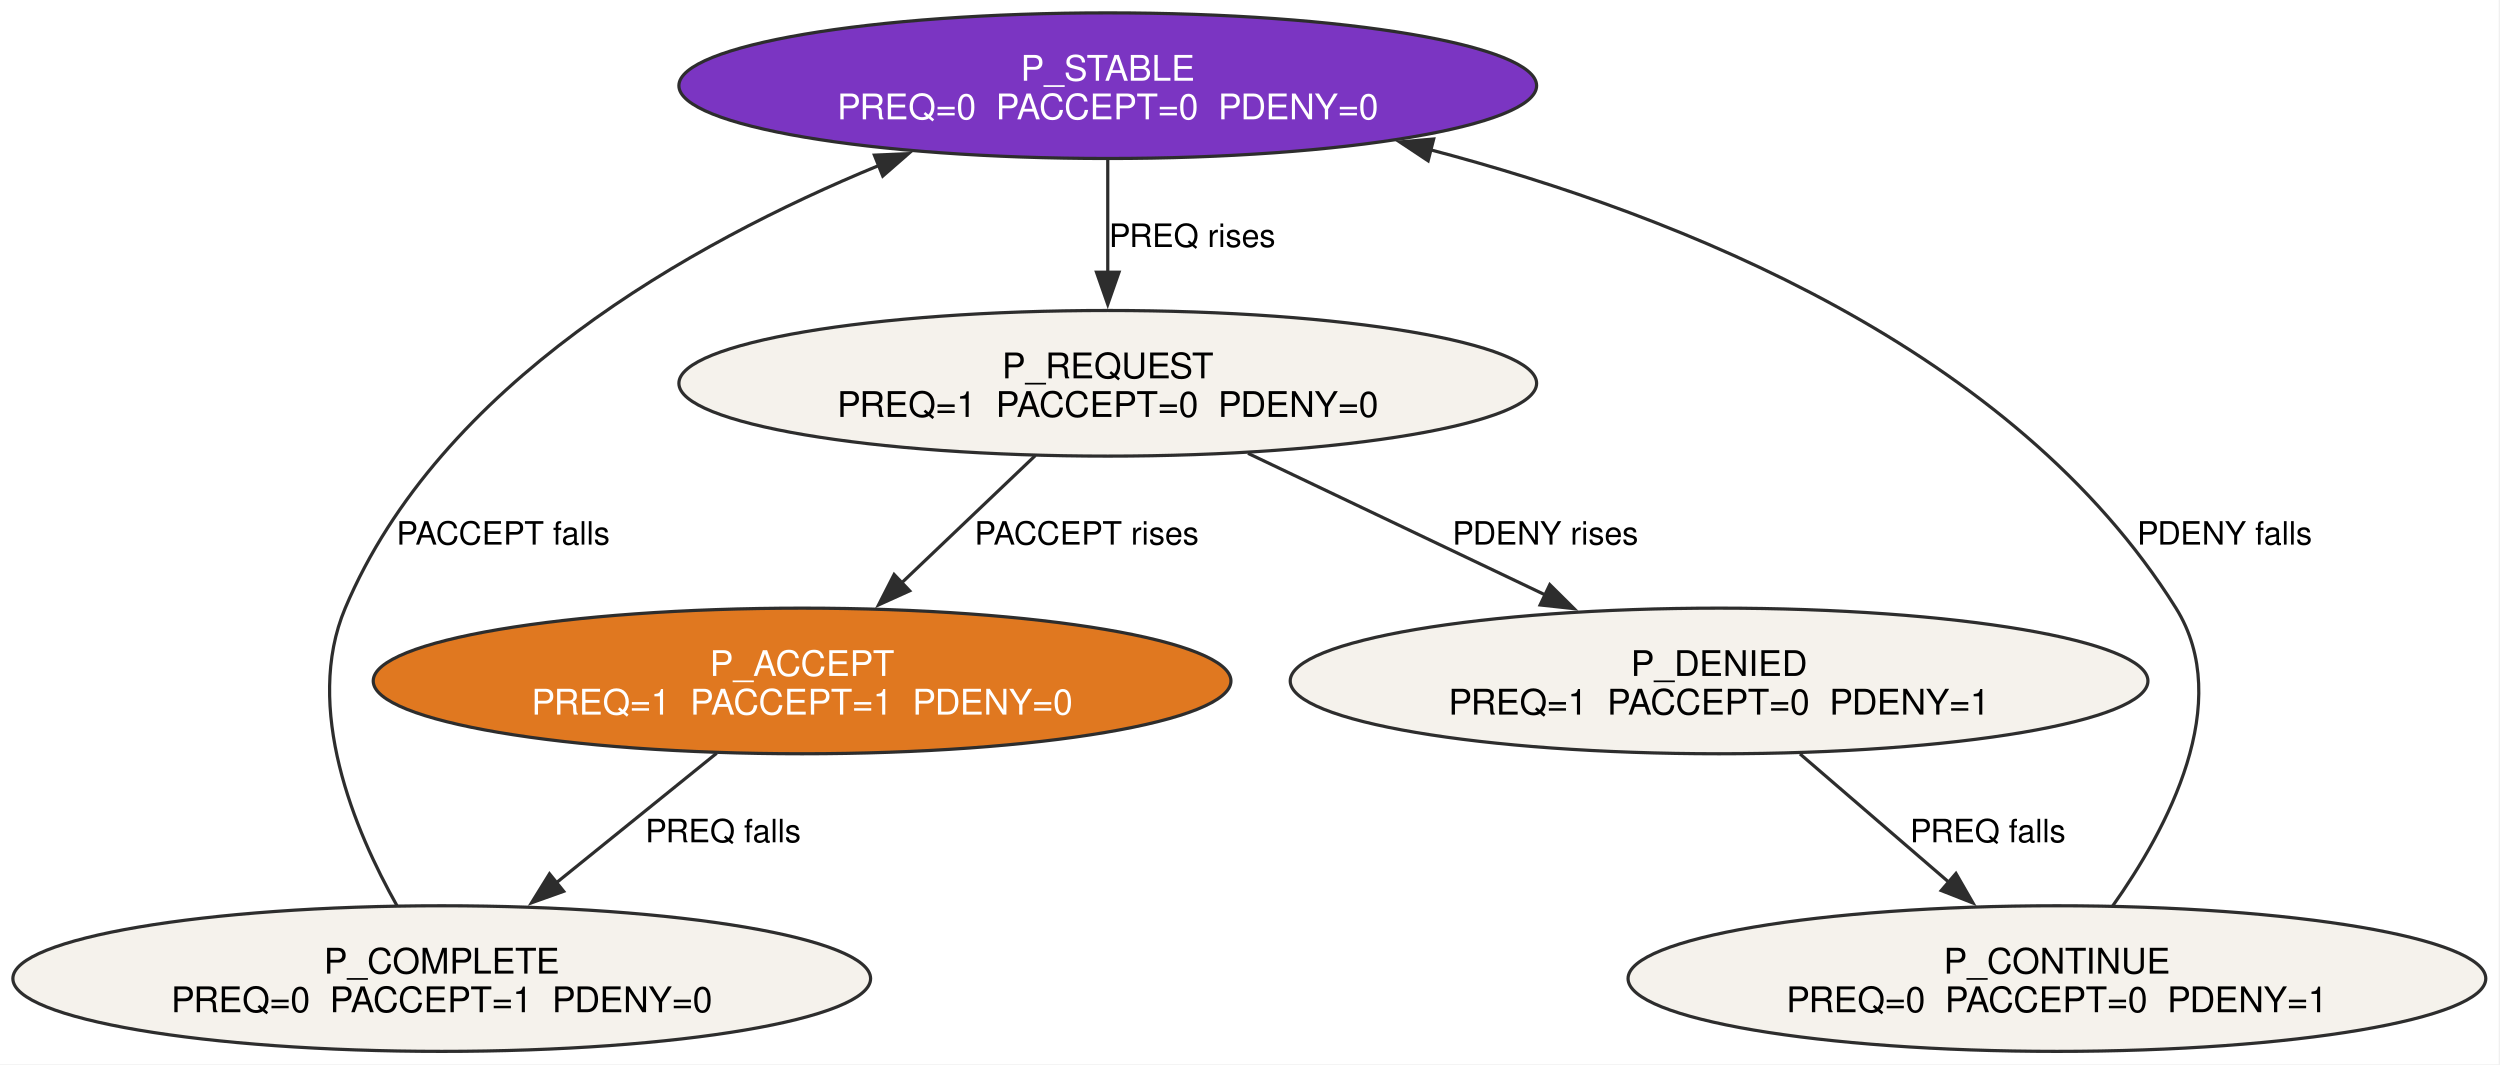
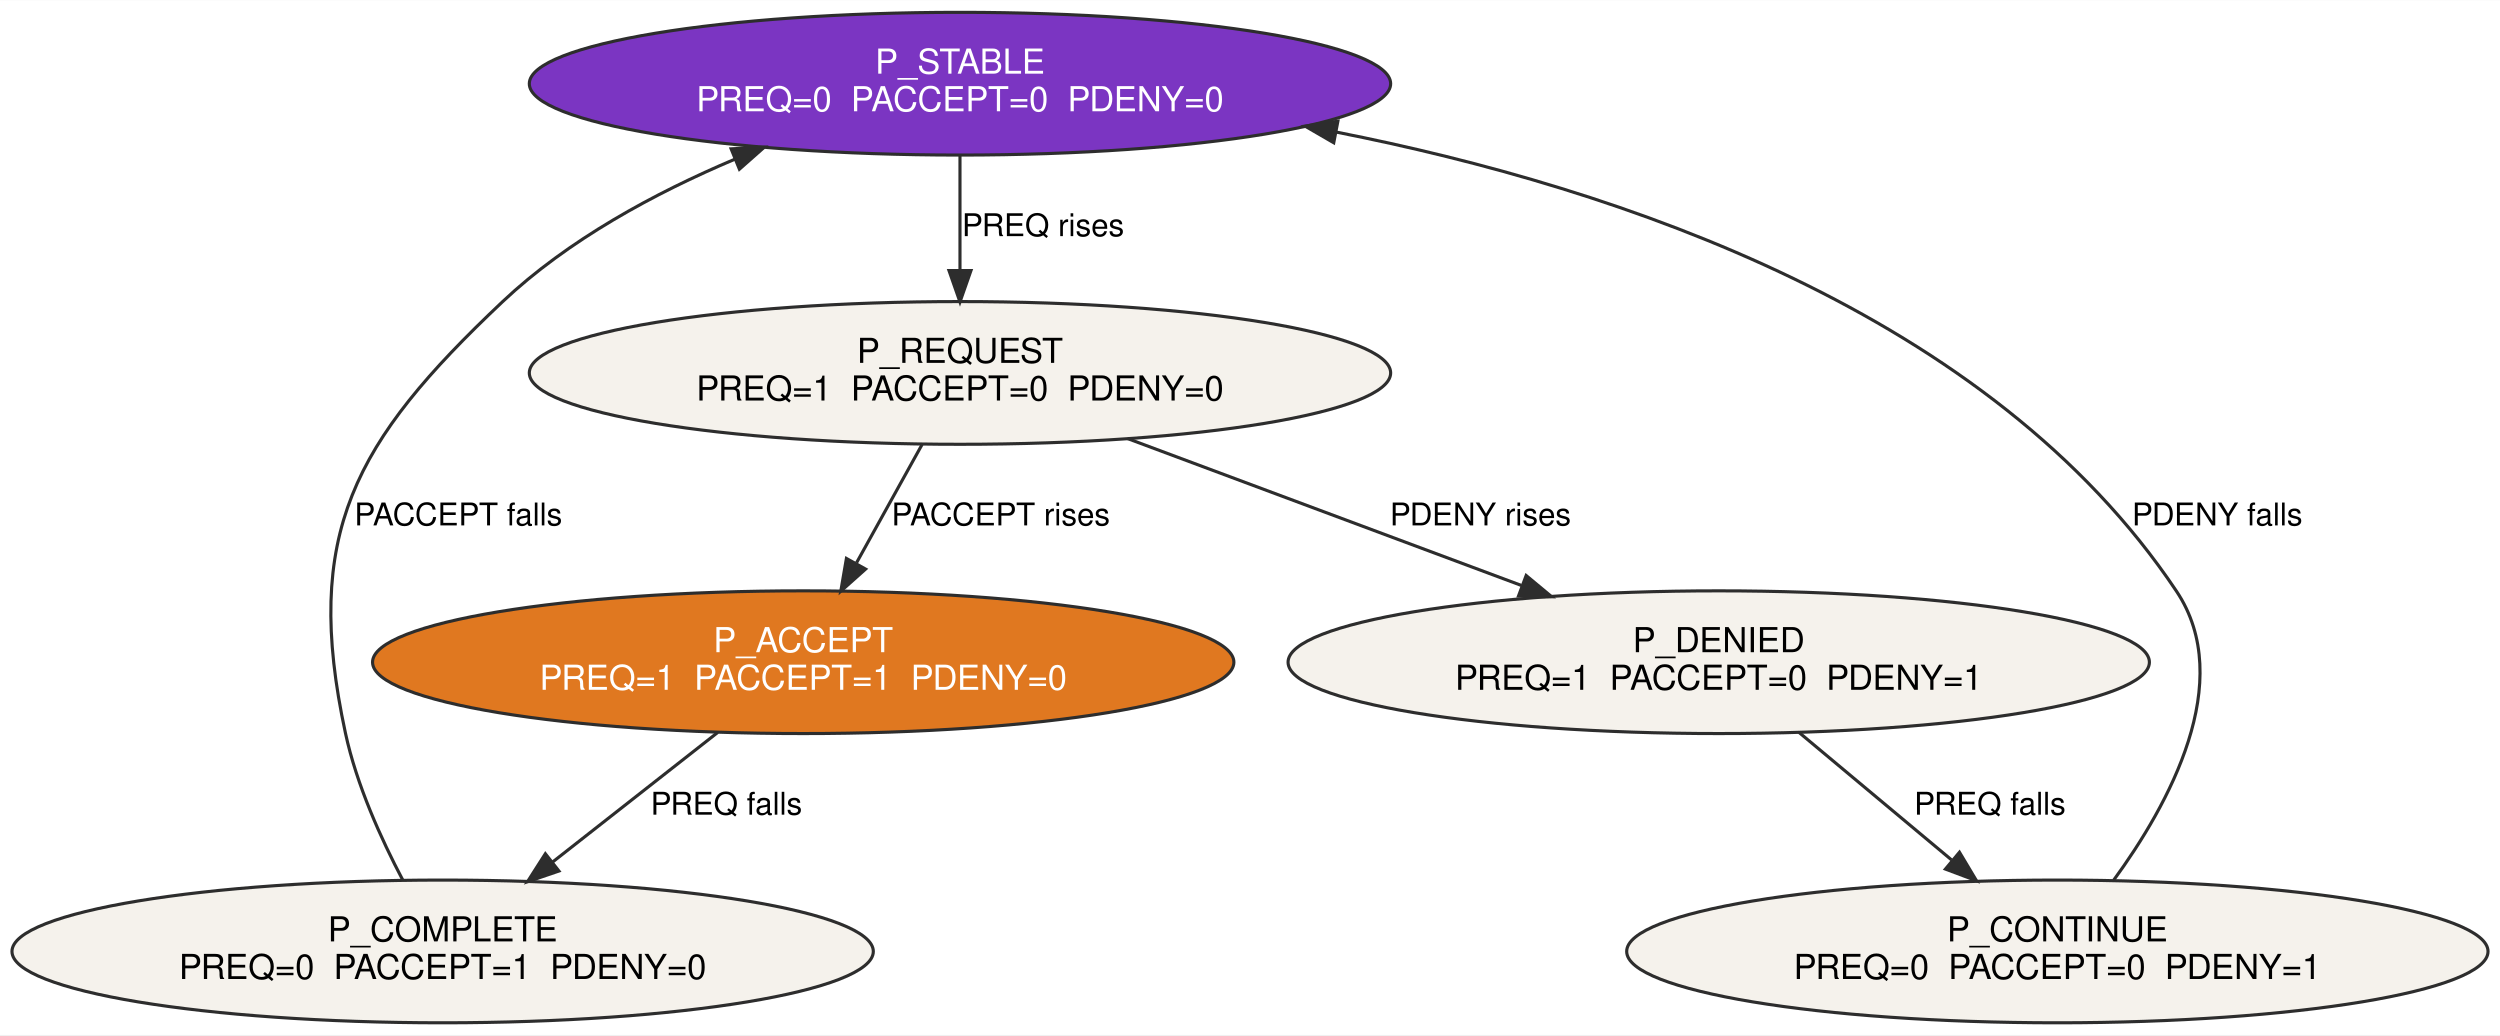
- <svg xmlns="http://www.w3.org/2000/svg" width="777pt" height="331pt" viewBox="0.00 0.00 777.00 331.00">
-   <g id="graph0" class="graph" transform="scale(1 1) rotate(0) translate(4 326.77)">
-     <polygon fill="white" stroke="none" points="-4,4 -4,-326.77 772.58,-326.77 772.58,4 -4,4" />
+ <svg xmlns="http://www.w3.org/2000/svg" width="797pt" height="330pt" viewBox="0.00 0.00 797.36 330.02">
+   <g id="graph0" class="graph" transform="scale(1 1) rotate(0) translate(4 326.02)">
+     <polygon fill="white" stroke="transparent" points="-4,4 -4,-326.02 793.36,-326.02 793.36,4 -4,4" />
    <g id="node1" class="node">
-       <ellipse fill="#7b35c2" stroke="#2d2d2d" cx="340.29" cy="-300.14" rx="133.29" ry="22.63" />
-       <text xml:space="preserve" text-anchor="middle" x="340.29" y="-301.69" font-family="Helvetica,sans-Serif" font-size="11.00" fill="white">P_STABLE</text>
-       <text xml:space="preserve" text-anchor="middle" x="340.29" y="-289.69" font-family="Helvetica,sans-Serif" font-size="11.00" fill="white">PREQ=0  PACCEPT=0  PDENY=0</text>
+       <ellipse fill="#7b35c2" stroke="#2d2d2d" cx="302.18" cy="-299.39" rx="137.36" ry="22.76" />
+       <text text-anchor="middle" x="302.18" y="-302.59" font-family="Helvetica,sans-Serif" font-size="11.00" fill="white">P_STABLE</text>
+       <text text-anchor="middle" x="302.18" y="-290.59" font-family="Helvetica,sans-Serif" font-size="11.00" fill="white">PREQ=0  PACCEPT=0  PDENY=0</text>
    </g>
    <g id="node2" class="node">
-       <ellipse fill="#f5f2ec" stroke="#2d2d2d" cx="340.29" cy="-207.64" rx="133.29" ry="22.63" />
-       <text xml:space="preserve" text-anchor="middle" x="340.29" y="-209.19" font-family="Helvetica,sans-Serif" font-size="11.00">P_REQUEST</text>
-       <text xml:space="preserve" text-anchor="middle" x="340.29" y="-197.19" font-family="Helvetica,sans-Serif" font-size="11.00">PREQ=1  PACCEPT=0  PDENY=0</text>
+       <ellipse fill="#f5f2ec" stroke="#2d2d2d" cx="302.18" cy="-207.14" rx="137.36" ry="22.76" />
+       <text text-anchor="middle" x="302.18" y="-210.34" font-family="Helvetica,sans-Serif" font-size="11.00">P_REQUEST</text>
+       <text text-anchor="middle" x="302.18" y="-198.34" font-family="Helvetica,sans-Serif" font-size="11.00">PREQ=1  PACCEPT=0  PDENY=0</text>
    </g>
    <g id="edge1" class="edge">
-       <path fill="none" stroke="#2d2d2d" d="M340.29,-277.23C340.29,-266.64 340.29,-253.7 340.29,-241.92" />
-       <polygon fill="#2d2d2d" stroke="#2d2d2d" points="343.79,-242.17 340.29,-232.17 336.79,-242.17 343.79,-242.17" />
-       <text xml:space="preserve" text-anchor="middle" x="366.54" y="-250.01" font-family="Helvetica,sans-Serif" font-size="10.00">PREQ rises</text>
+       <path fill="none" stroke="#2d2d2d" d="M302.18,-276.54C302.18,-265.57 302.18,-252.06 302.18,-239.96" />
+       <polygon fill="#2d2d2d" stroke="#2d2d2d" points="305.68,-239.78 302.18,-229.78 298.68,-239.78 305.68,-239.78" />
+       <text text-anchor="middle" x="328.68" y="-250.76" font-family="Helvetica,sans-Serif" font-size="10.00">PREQ rises</text>
    </g>
    <g id="node3" class="node">
-       <ellipse fill="#e07820" stroke="#2d2d2d" cx="245.29" cy="-115.13" rx="133.29" ry="22.63" />
-       <text xml:space="preserve" text-anchor="middle" x="245.29" y="-116.68" font-family="Helvetica,sans-Serif" font-size="11.00" fill="white">P_ACCEPT</text>
-       <text xml:space="preserve" text-anchor="middle" x="245.29" y="-104.68" font-family="Helvetica,sans-Serif" font-size="11.00" fill="white">PREQ=1  PACCEPT=1  PDENY=0</text>
+       <ellipse fill="#e07820" stroke="#2d2d2d" cx="252.18" cy="-114.88" rx="137.36" ry="22.76" />
+       <text text-anchor="middle" x="252.18" y="-118.08" font-family="Helvetica,sans-Serif" font-size="11.00" fill="white">P_ACCEPT</text>
+       <text text-anchor="middle" x="252.18" y="-106.08" font-family="Helvetica,sans-Serif" font-size="11.00" fill="white">PREQ=1  PACCEPT=1  PDENY=0</text>
    </g>
    <g id="edge2" class="edge">
-       <path fill="none" stroke="#2d2d2d" d="M317.78,-185.19C305.33,-173.33 289.67,-158.42 276.1,-145.49" />
-       <polygon fill="#2d2d2d" stroke="#2d2d2d" points="278.72,-143.15 269.07,-138.78 273.89,-148.22 278.72,-143.15" />
-       <text xml:space="preserve" text-anchor="middle" x="333.73" y="-157.51" font-family="Helvetica,sans-Serif" font-size="10.00">PACCEPT rises</text>
+       <path fill="none" stroke="#2d2d2d" d="M290.08,-184.29C283.81,-172.98 276.06,-158.99 269.2,-146.61" />
+       <polygon fill="#2d2d2d" stroke="#2d2d2d" points="272.08,-144.58 264.17,-137.53 265.96,-147.97 272.08,-144.58" />
+       <text text-anchor="middle" x="315.18" y="-158.51" font-family="Helvetica,sans-Serif" font-size="10.00">PACCEPT rises</text>
    </g>
    <g id="node5" class="node">
-       <ellipse fill="#f5f2ec" stroke="#2d2d2d" cx="530.29" cy="-115.13" rx="133.29" ry="22.63" />
-       <text xml:space="preserve" text-anchor="middle" x="530.29" y="-116.68" font-family="Helvetica,sans-Serif" font-size="11.00">P_DENIED</text>
-       <text xml:space="preserve" text-anchor="middle" x="530.29" y="-104.68" font-family="Helvetica,sans-Serif" font-size="11.00">PREQ=1  PACCEPT=0  PDENY=1</text>
+       <ellipse fill="#f5f2ec" stroke="#2d2d2d" cx="544.18" cy="-114.88" rx="137.36" ry="22.76" />
+       <text text-anchor="middle" x="544.18" y="-118.08" font-family="Helvetica,sans-Serif" font-size="11.00">P_DENIED</text>
+       <text text-anchor="middle" x="544.18" y="-106.08" font-family="Helvetica,sans-Serif" font-size="11.00">PREQ=1  PACCEPT=0  PDENY=1</text>
    </g>
    <g id="edge5" class="edge">
-       <path fill="none" stroke="#2d2d2d" d="M383.88,-185.87C411.42,-172.76 447.21,-155.71 476.51,-141.75" />
-       <polygon fill="#2d2d2d" stroke="#2d2d2d" points="477.68,-145.07 485.21,-137.61 474.67,-138.75 477.68,-145.07" />
-       <text xml:space="preserve" text-anchor="middle" x="476.29" y="-157.51" font-family="Helvetica,sans-Serif" font-size="10.00">PDENY rises</text>
+       <path fill="none" stroke="#2d2d2d" d="M355.59,-186.22C392.67,-172.39 442.23,-153.91 481.23,-139.36" />
+       <polygon fill="#2d2d2d" stroke="#2d2d2d" points="482.76,-142.52 490.91,-135.75 480.31,-135.97 482.76,-142.52" />
+       <text text-anchor="middle" x="468.18" y="-158.51" font-family="Helvetica,sans-Serif" font-size="10.00">PDENY rises</text>
    </g>
    <g id="node4" class="node">
-       <ellipse fill="#f5f2ec" stroke="#2d2d2d" cx="133.29" cy="-22.63" rx="133.29" ry="22.63" />
-       <text xml:space="preserve" text-anchor="middle" x="133.29" y="-24.18" font-family="Helvetica,sans-Serif" font-size="11.00">P_COMPLETE</text>
-       <text xml:space="preserve" text-anchor="middle" x="133.29" y="-12.18" font-family="Helvetica,sans-Serif" font-size="11.00">PREQ=0  PACCEPT=1  PDENY=0</text>
+       <ellipse fill="#f5f2ec" stroke="#2d2d2d" cx="137.18" cy="-22.63" rx="137.36" ry="22.76" />
+       <text text-anchor="middle" x="137.18" y="-25.83" font-family="Helvetica,sans-Serif" font-size="11.00">P_COMPLETE</text>
+       <text text-anchor="middle" x="137.18" y="-13.83" font-family="Helvetica,sans-Serif" font-size="11.00">PREQ=0  PACCEPT=1  PDENY=0</text>
    </g>
    <g id="edge3" class="edge">
-       <path fill="none" stroke="#2d2d2d" d="M218.75,-92.68C203.79,-80.6 184.92,-65.35 168.72,-52.25" />
-       <polygon fill="#2d2d2d" stroke="#2d2d2d" points="171.18,-49.75 161.21,-46.19 166.79,-55.19 171.18,-49.75" />
-       <text xml:space="preserve" text-anchor="middle" x="220.75" y="-65" font-family="Helvetica,sans-Serif" font-size="10.00">PREQ falls</text>
+       <path fill="none" stroke="#2d2d2d" d="M224.93,-92.49C209.17,-80.13 189.18,-64.44 172.26,-51.16" />
+       <polygon fill="#2d2d2d" stroke="#2d2d2d" points="174.26,-48.28 164.24,-44.86 169.94,-53.79 174.26,-48.28" />
+       <text text-anchor="middle" x="227.68" y="-66.25" font-family="Helvetica,sans-Serif" font-size="10.00">PREQ falls</text>
    </g>
    <g id="edge4" class="edge">
-       <path fill="none" stroke="#2d2d2d" d="M119.39,-45.26C106.21,-68.67 90.23,-106.8 103.29,-137.76 132.67,-207.38 210.54,-251.18 269.06,-275.3" />
-       <polygon fill="#2d2d2d" stroke="#2d2d2d" points="267.76,-278.55 278.35,-279.01 270.36,-272.05 267.76,-278.55" />
-       <text xml:space="preserve" text-anchor="middle" x="152.38" y="-157.51" font-family="Helvetica,sans-Serif" font-size="10.00">PACCEPT falls</text>
+       <path fill="none" stroke="#2d2d2d" d="M124.48,-45.37C117.57,-58.47 109.73,-75.77 106.18,-92.25 92.49,-155.83 108.9,-185.12 156.18,-229.76 177.13,-249.55 204.81,-264.51 230.44,-275.34" />
+       <polygon fill="#2d2d2d" stroke="#2d2d2d" points="229.19,-278.61 239.77,-279.14 231.83,-272.12 229.19,-278.61" />
+       <text text-anchor="middle" x="142.18" y="-158.51" font-family="Helvetica,sans-Serif" font-size="10.00">PACCEPT falls</text>
    </g>
    <g id="node6" class="node">
-       <ellipse fill="#f5f2ec" stroke="#2d2d2d" cx="635.29" cy="-22.63" rx="133.29" ry="22.63" />
-       <text xml:space="preserve" text-anchor="middle" x="635.29" y="-24.18" font-family="Helvetica,sans-Serif" font-size="11.00">P_CONTINUE</text>
-       <text xml:space="preserve" text-anchor="middle" x="635.29" y="-12.18" font-family="Helvetica,sans-Serif" font-size="11.00">PREQ=0  PACCEPT=0  PDENY=1</text>
+       <ellipse fill="#f5f2ec" stroke="#2d2d2d" cx="652.18" cy="-22.63" rx="137.36" ry="22.76" />
+       <text text-anchor="middle" x="652.18" y="-25.83" font-family="Helvetica,sans-Serif" font-size="11.00">P_CONTINUE</text>
+       <text text-anchor="middle" x="652.18" y="-13.83" font-family="Helvetica,sans-Serif" font-size="11.00">PREQ=0  PACCEPT=0  PDENY=1</text>
    </g>
    <g id="edge6" class="edge">
-       <path fill="none" stroke="#2d2d2d" d="M555.44,-92.45C569.34,-80.48 586.78,-65.44 601.82,-52.48" />
-       <polygon fill="#2d2d2d" stroke="#2d2d2d" points="603.91,-55.3 609.2,-46.12 599.34,-49.99 603.91,-55.3" />
-       <text xml:space="preserve" text-anchor="middle" x="613.83" y="-65" font-family="Helvetica,sans-Serif" font-size="10.00">PREQ falls</text>
+       <path fill="none" stroke="#2d2d2d" d="M569.77,-92.49C584.33,-80.33 602.73,-64.95 618.45,-51.81" />
+       <polygon fill="#2d2d2d" stroke="#2d2d2d" points="620.96,-54.27 626.39,-45.18 616.48,-48.9 620.96,-54.27" />
+       <text text-anchor="middle" x="630.68" y="-66.25" font-family="Helvetica,sans-Serif" font-size="10.00">PREQ falls</text>
    </g>
    <g id="edge7" class="edge">
-       <path fill="none" stroke="#2d2d2d" d="M652.59,-45.16C669.62,-69.16 690.62,-108.44 672.29,-137.76 621.91,-218.33 518.51,-259.71 440.41,-280.26" />
-       <polygon fill="#2d2d2d" stroke="#2d2d2d" points="439.86,-276.79 431.03,-282.65 441.59,-283.57 439.86,-276.79" />
-       <text xml:space="preserve" text-anchor="middle" x="687.4" y="-157.51" font-family="Helvetica,sans-Serif" font-size="10.00">PDENY falls</text>
+       <path fill="none" stroke="#2d2d2d" d="M670.09,-45.29C687.71,-69.4 709.4,-108.74 690.18,-137.51 630.94,-226.21 512.73,-266.07 422.28,-283.94" />
+       <polygon fill="#2d2d2d" stroke="#2d2d2d" points="421.39,-280.55 412.23,-285.86 422.71,-287.43 421.39,-280.55" />
+       <text text-anchor="middle" x="703.18" y="-158.51" font-family="Helvetica,sans-Serif" font-size="10.00">PDENY falls</text>
    </g>
  </g>
</svg>
